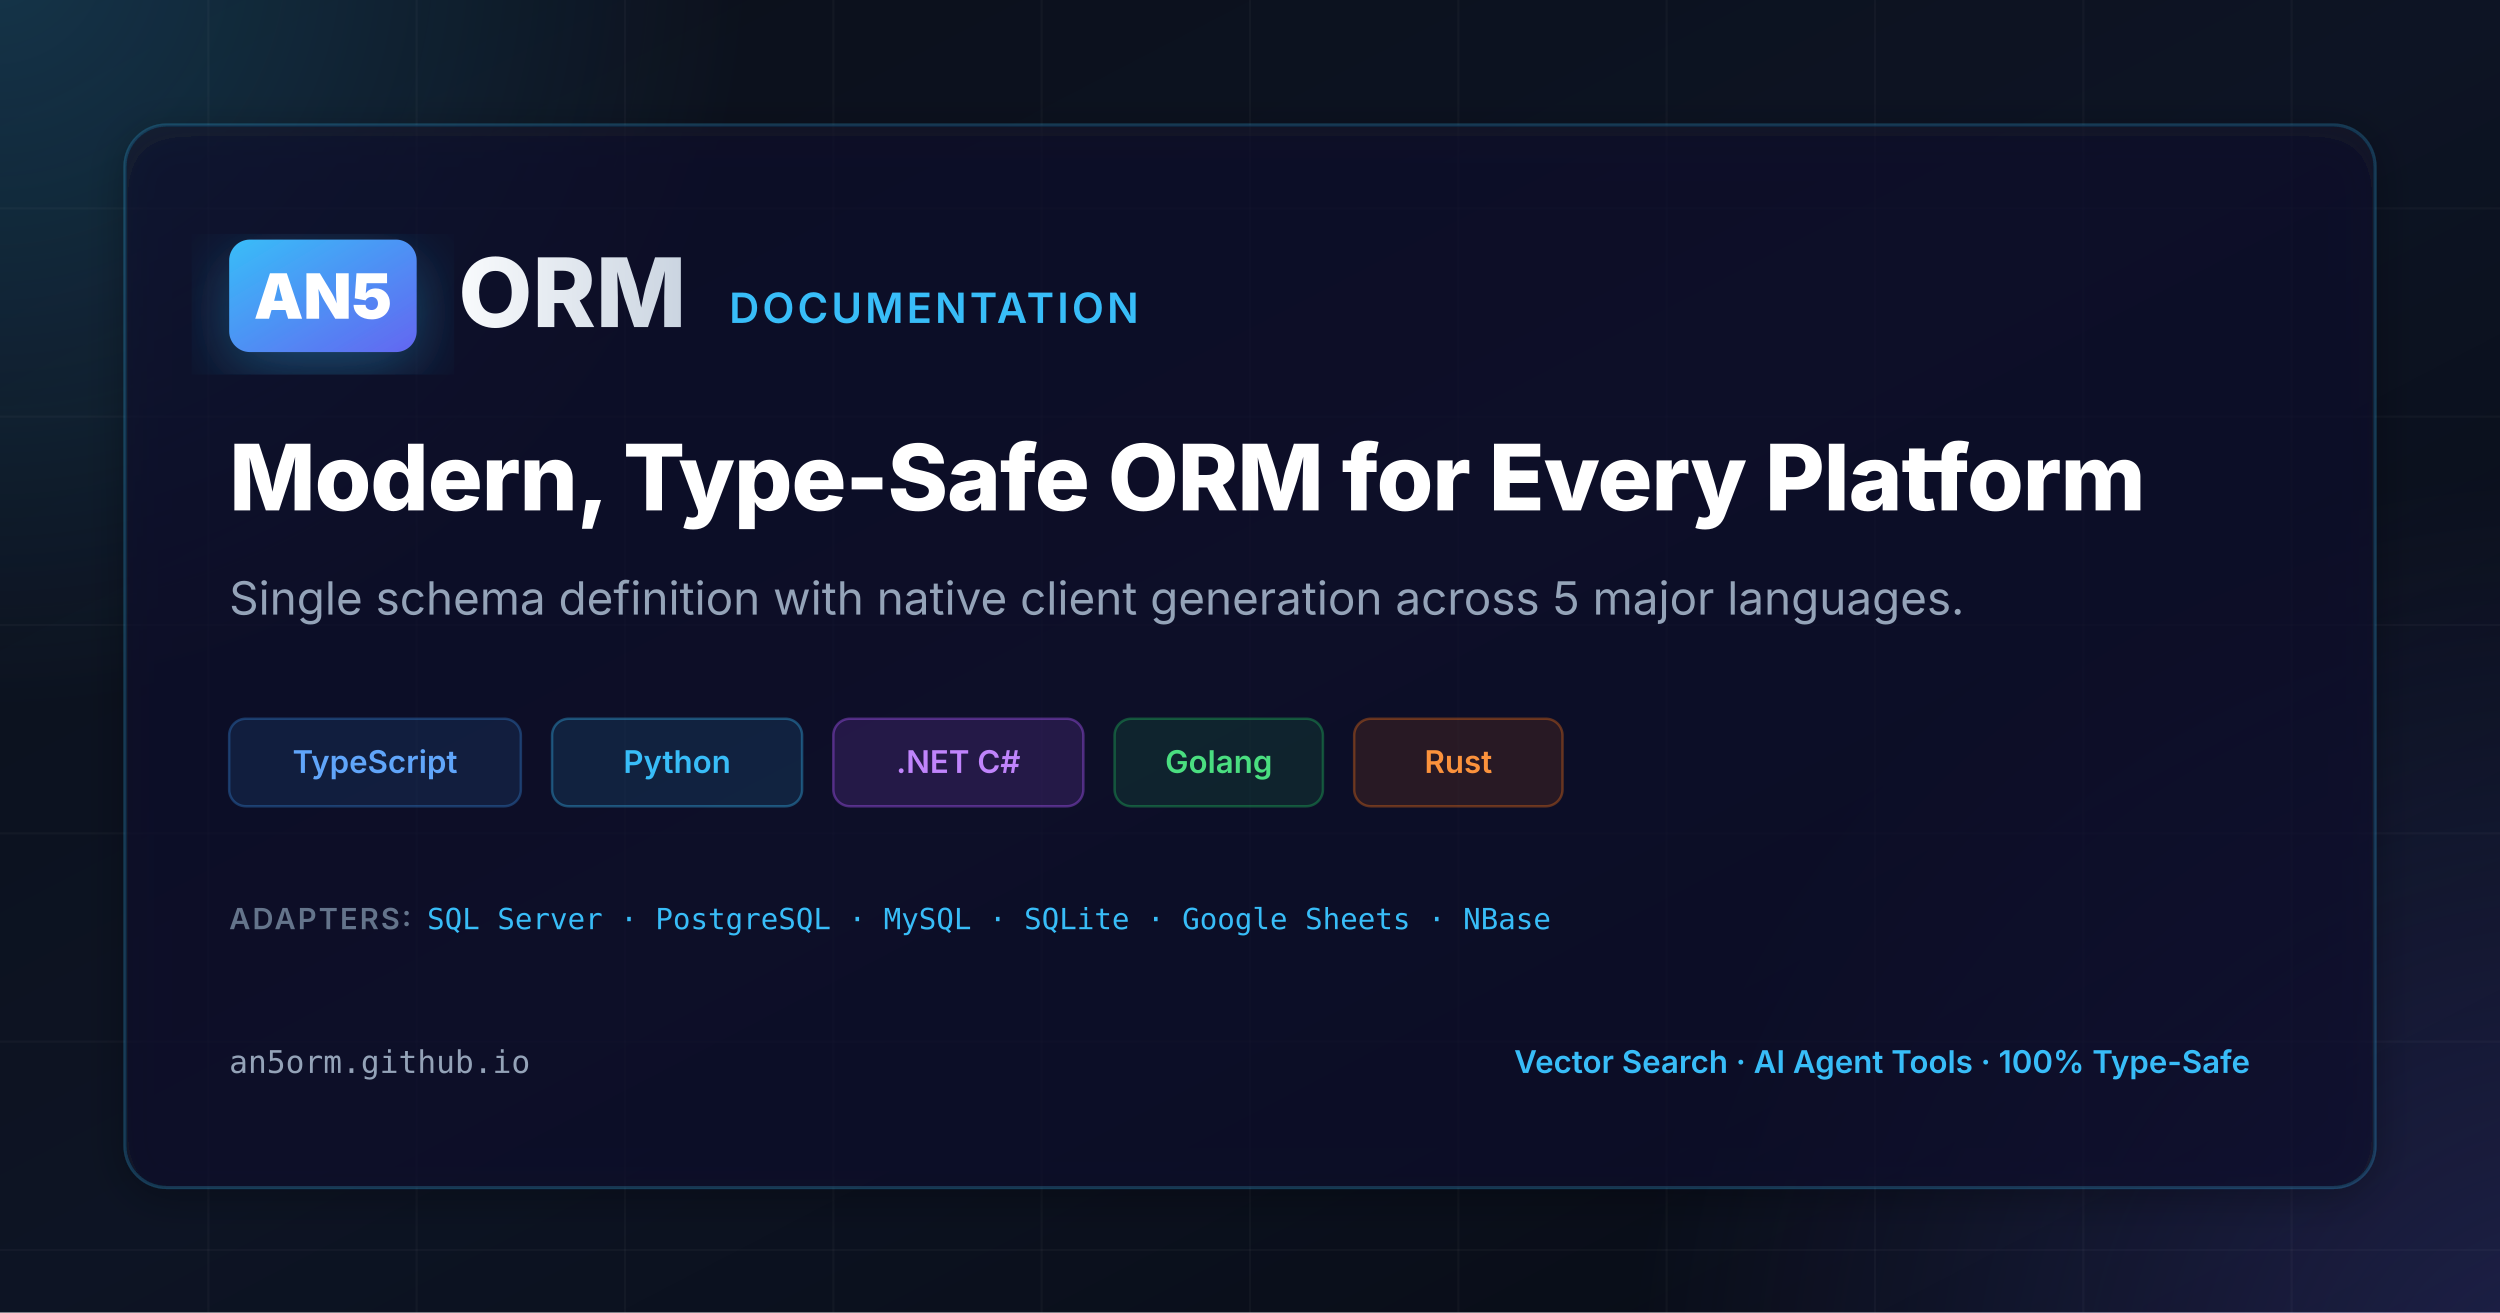
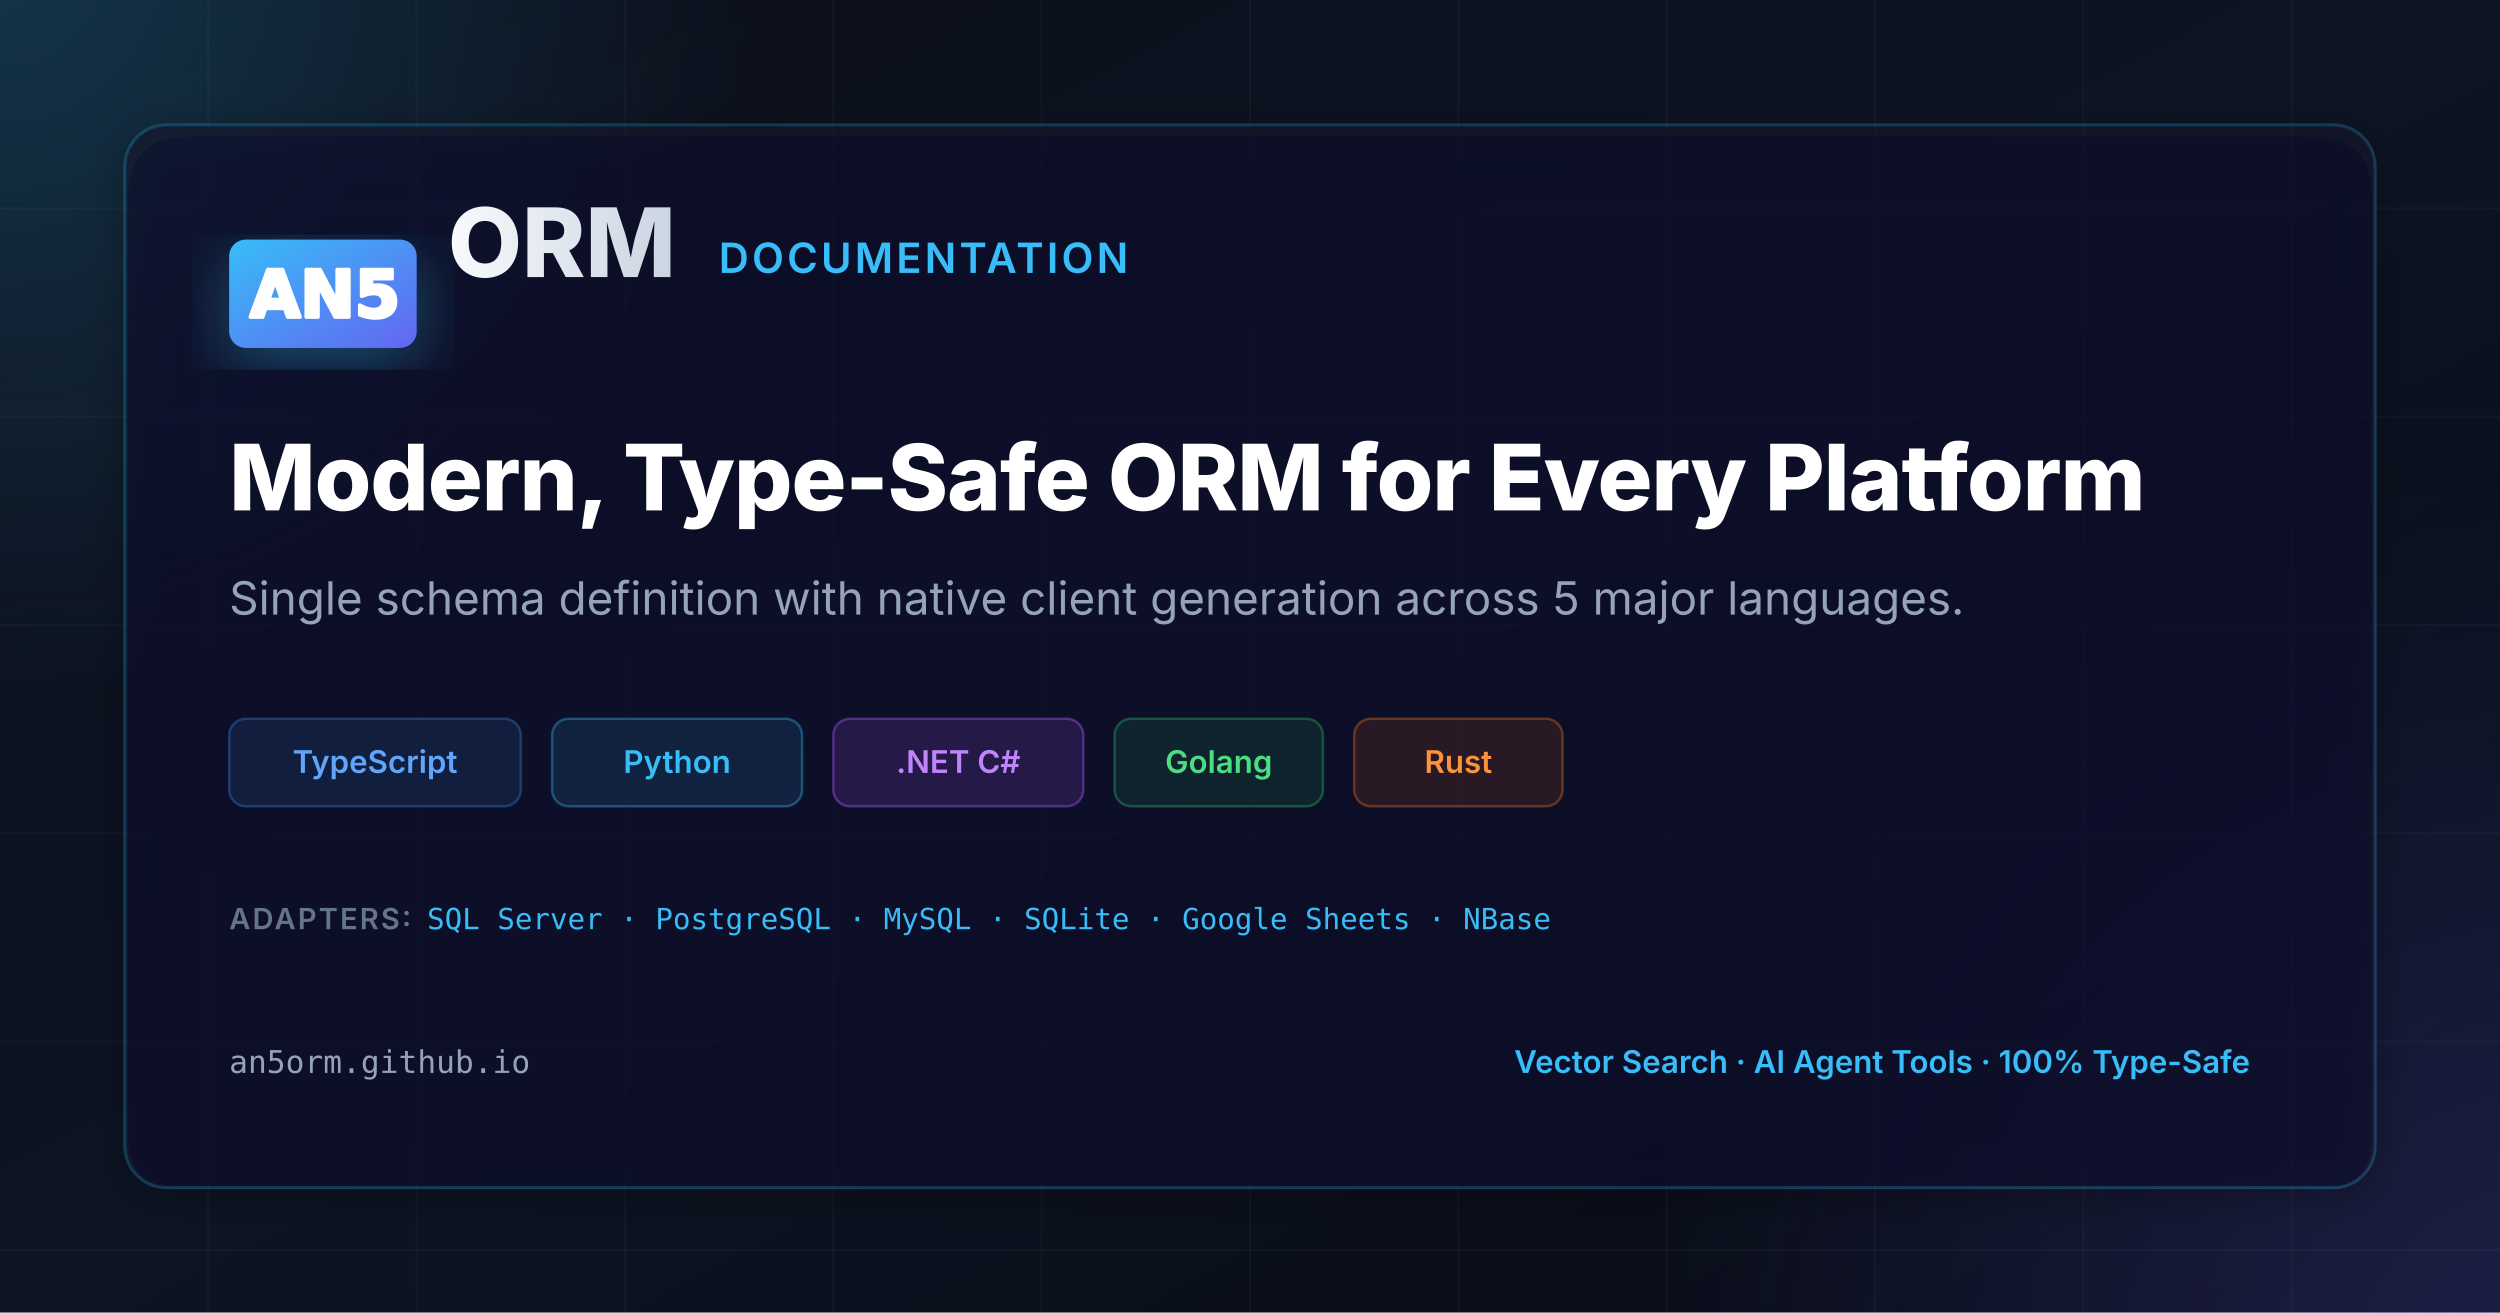
<svg xmlns="http://www.w3.org/2000/svg" viewBox="0 0 1200 630" width="1200" height="630">
  <defs>
    <linearGradient id="bg-grad" x1="0%" y1="0%" x2="100%" y2="100%">
      <stop offset="0%" stop-color="#0b0f19" />
      <stop offset="50%" stop-color="#0d1424" />
      <stop offset="100%" stop-color="#070a12" />
    </linearGradient>
    <radialGradient id="glow-cyan" cx="20%" cy="25%" r="45%">
      <stop offset="0%" stop-color="#38bdf8" stop-opacity="0.22" />
      <stop offset="100%" stop-color="#38bdf8" stop-opacity="0" />
    </radialGradient>
    <radialGradient id="glow-indigo" cx="80%" cy="75%" r="50%">
      <stop offset="0%" stop-color="#6366f1" stop-opacity="0.25" />
      <stop offset="100%" stop-color="#6366f1" stop-opacity="0" />
    </radialGradient>
    <linearGradient id="logo-grad" x1="0%" y1="0%" x2="100%" y2="100%">
      <stop offset="0%" stop-color="#38bdf8" />
      <stop offset="100%" stop-color="#6366f1" />
    </linearGradient>
    <linearGradient id="text-grad" x1="0%" y1="0%" x2="100%" y2="0%">
      <stop offset="0%" stop-color="#f8fafc" />
      <stop offset="100%" stop-color="#cbd5e1" />
    </linearGradient>
    <filter id="badge-glow" x="-20%" y="-20%" width="140%" height="140%">
      <feDropShadow dx="0" dy="8" stdDeviation="16" flood-color="#38bdf8" flood-opacity="0.35" />
    </filter>
    <filter id="box-shadow" x="-10%" y="-10%" width="120%" height="120%">
      <feDropShadow dx="0" dy="4" stdDeviation="10" flood-color="#000000" flood-opacity="0.5" />
    </filter>
  </defs>
  <rect width="1200" height="630" fill="url(#bg-grad)" />
  <circle cx="240" cy="180" r="400" fill="url(#glow-cyan)" />
  <circle cx="960" cy="450" r="450" fill="url(#glow-indigo)" />
  <g stroke="rgba(255, 255, 255, 0.03)" stroke-width="1">
    <line x1="100" y1="0" x2="100" y2="630" />
    <line x1="200" y1="0" x2="200" y2="630" />
    <line x1="300" y1="0" x2="300" y2="630" />
    <line x1="400" y1="0" x2="400" y2="630" />
    <line x1="500" y1="0" x2="500" y2="630" />
    <line x1="600" y1="0" x2="600" y2="630" />
    <line x1="700" y1="0" x2="700" y2="630" />
    <line x1="800" y1="0" x2="800" y2="630" />
    <line x1="900" y1="0" x2="900" y2="630" />
    <line x1="1000" y1="0" x2="1000" y2="630" />
    <line x1="1100" y1="0" x2="1100" y2="630" />
    <line x1="0" y1="100" x2="1200" y2="100" />
    <line x1="0" y1="200" x2="1200" y2="200" />
    <line x1="0" y1="300" x2="1200" y2="300" />
    <line x1="0" y1="400" x2="1200" y2="400" />
    <line x1="0" y1="500" x2="1200" y2="500" />
    <line x1="0" y1="600" x2="1200" y2="600" />
  </g>
  <rect x="60" y="60" width="1080" height="510" rx="20" fill="rgba(15, 23, 42, 0.6)" stroke="rgba(56, 189, 248, 0.2)" stroke-width="1.5" filter="url(#box-shadow)" />
-   <g transform="translate(110, 115)">
-     <rect x="0" y="0" width="90" height="54" rx="10" fill="url(#logo-grad)" filter="url(#badge-glow)" />
-     <text x="45" y="38" font-family="'Inter', system-ui, -apple-system, sans-serif" font-size="30" font-weight="900" fill="#ffffff" text-anchor="middle">AN5</text>
+   <g transform="translate(105, 91)">
+     <rect x="5" y="24" width="90" height="52" rx="8" ry="8" fill="url(#logo-grad)" filter="url(#badge-glow)" />
+     <g transform="translate(15.01 61.16)" fill="#FFFFFF" stroke="#FFFFFF" stroke-width="1.8" stroke-linejoin="round">
+       <path d="M18.11 0L16.68-4.15L7.50-4.15L6.05 0L0.15 0L8.58-22.76L15.58-22.76L24.01 0L18.11 0ZM12.09-17.42L8.96-8.37L15.20-8.37L12.09-17.42Z M27.03 0L27.03-22.76L33.58-22.76L41.86-7.15L41.86-22.76L47.42-22.76L47.42 0L40.87 0L32.59-15.61L32.59 0L27.03 0Z M53.59-9.95L53.59-22.76L68.18-22.76L68.18-18.44L58.27-18.44L58.27-14.92Q58.95-15.11 59.62-15.20Q60.30-15.30 61.03-15.30L61.03-15.30Q65.19-15.30 67.51-13.22Q69.83-11.14 69.83-7.42L69.83-7.42Q69.83-3.73 67.31-1.65Q64.78 0.44 60.30 0.44L60.30 0.44Q58.37 0.44 56.47 0.07Q54.57-0.30 52.70-1.07L52.70-1.07L52.70-5.69Q54.56-4.62 56.22-4.09Q57.89-3.55 59.37-3.55L59.37-3.55Q61.51-3.55 62.73-4.60Q63.96-5.64 63.96-7.42L63.96-7.42Q63.96-9.22 62.73-10.26Q61.51-11.30 59.37-11.30L59.37-11.30Q58.11-11.30 56.67-10.97Q55.24-10.64 53.59-9.95L53.59-9.95Z" />
+     </g>
    <text x="110" y="42" font-family="'Inter', system-ui, -apple-system, sans-serif" font-size="46" font-weight="800" fill="url(#text-grad)">ORM</text>
    <text x="240" y="40" font-family="'Inter', system-ui, -apple-system, sans-serif" font-size="20" font-weight="600" fill="#38bdf8" letter-spacing="1.5">DOCUMENTATION</text>
  </g>
  <text x="110" y="245" font-family="'Inter', system-ui, -apple-system, sans-serif" font-size="44" font-weight="800" fill="#ffffff" letter-spacing="-0.5">
    Modern, Type-Safe ORM for Every Platform
  </text>
  <text x="110" y="295" font-family="'Inter', system-ui, -apple-system, sans-serif" font-size="22" font-weight="400" fill="#94a3b8">
    Single schema definition with native client generation across 5 major languages.
  </text>
  <g transform="translate(110, 345)">
    <rect x="0" y="0" width="140" height="42" rx="8" fill="rgba(49, 120, 198, 0.15)" stroke="rgba(49, 120, 198, 0.4)" stroke-width="1.2" />
    <text x="70" y="26" font-family="'Inter', system-ui, sans-serif" font-size="15" font-weight="600" fill="#60a5fa" text-anchor="middle">TypeScript</text>
    <rect x="155" y="0" width="120" height="42" rx="8" fill="rgba(56, 189, 248, 0.12)" stroke="rgba(56, 189, 248, 0.35)" stroke-width="1.2" />
    <text x="215" y="26" font-family="'Inter', system-ui, sans-serif" font-size="15" font-weight="600" fill="#38bdf8" text-anchor="middle">Python</text>
    <rect x="290" y="0" width="120" height="42" rx="8" fill="rgba(168, 85, 247, 0.15)" stroke="rgba(168, 85, 247, 0.4)" stroke-width="1.2" />
    <text x="350" y="26" font-family="'Inter', system-ui, sans-serif" font-size="15" font-weight="600" fill="#c084fc" text-anchor="middle">.NET C#</text>
    <rect x="425" y="0" width="100" height="42" rx="8" fill="rgba(34, 197, 94, 0.12)" stroke="rgba(34, 197, 94, 0.35)" stroke-width="1.2" />
    <text x="475" y="26" font-family="'Inter', system-ui, sans-serif" font-size="15" font-weight="600" fill="#4ade80" text-anchor="middle">Golang</text>
    <rect x="540" y="0" width="100" height="42" rx="8" fill="rgba(249, 115, 22, 0.12)" stroke="rgba(249, 115, 22, 0.35)" stroke-width="1.2" />
    <text x="590" y="26" font-family="'Inter', system-ui, sans-serif" font-size="15" font-weight="600" fill="#fb923c" text-anchor="middle">Rust</text>
  </g>
  <g transform="translate(110, 420)">
    <text x="0" y="26" font-family="'Inter', system-ui, sans-serif" font-size="14" font-weight="600" fill="#64748b" letter-spacing="1">ADAPTERS:</text>
    <text x="95" y="26" font-family="'JetBrains Mono', monospace" font-size="14" font-weight="500" fill="#38bdf8">SQL Server · PostgreSQL · MySQL · SQLite · Google Sheets · NBase</text>
  </g>
  <g transform="translate(110, 495)">
    <text x="0" y="20" font-family="'JetBrains Mono', monospace" font-size="15" font-weight="500" fill="#94a3b8">an5orm.github.io</text>
    <text x="970" y="20" font-family="'Inter', system-ui, sans-serif" font-size="15" font-weight="600" fill="#38bdf8" text-anchor="end">
      Vector Search · AI Agent Tools · 100% Type-Safe
    </text>
  </g>
</svg>
